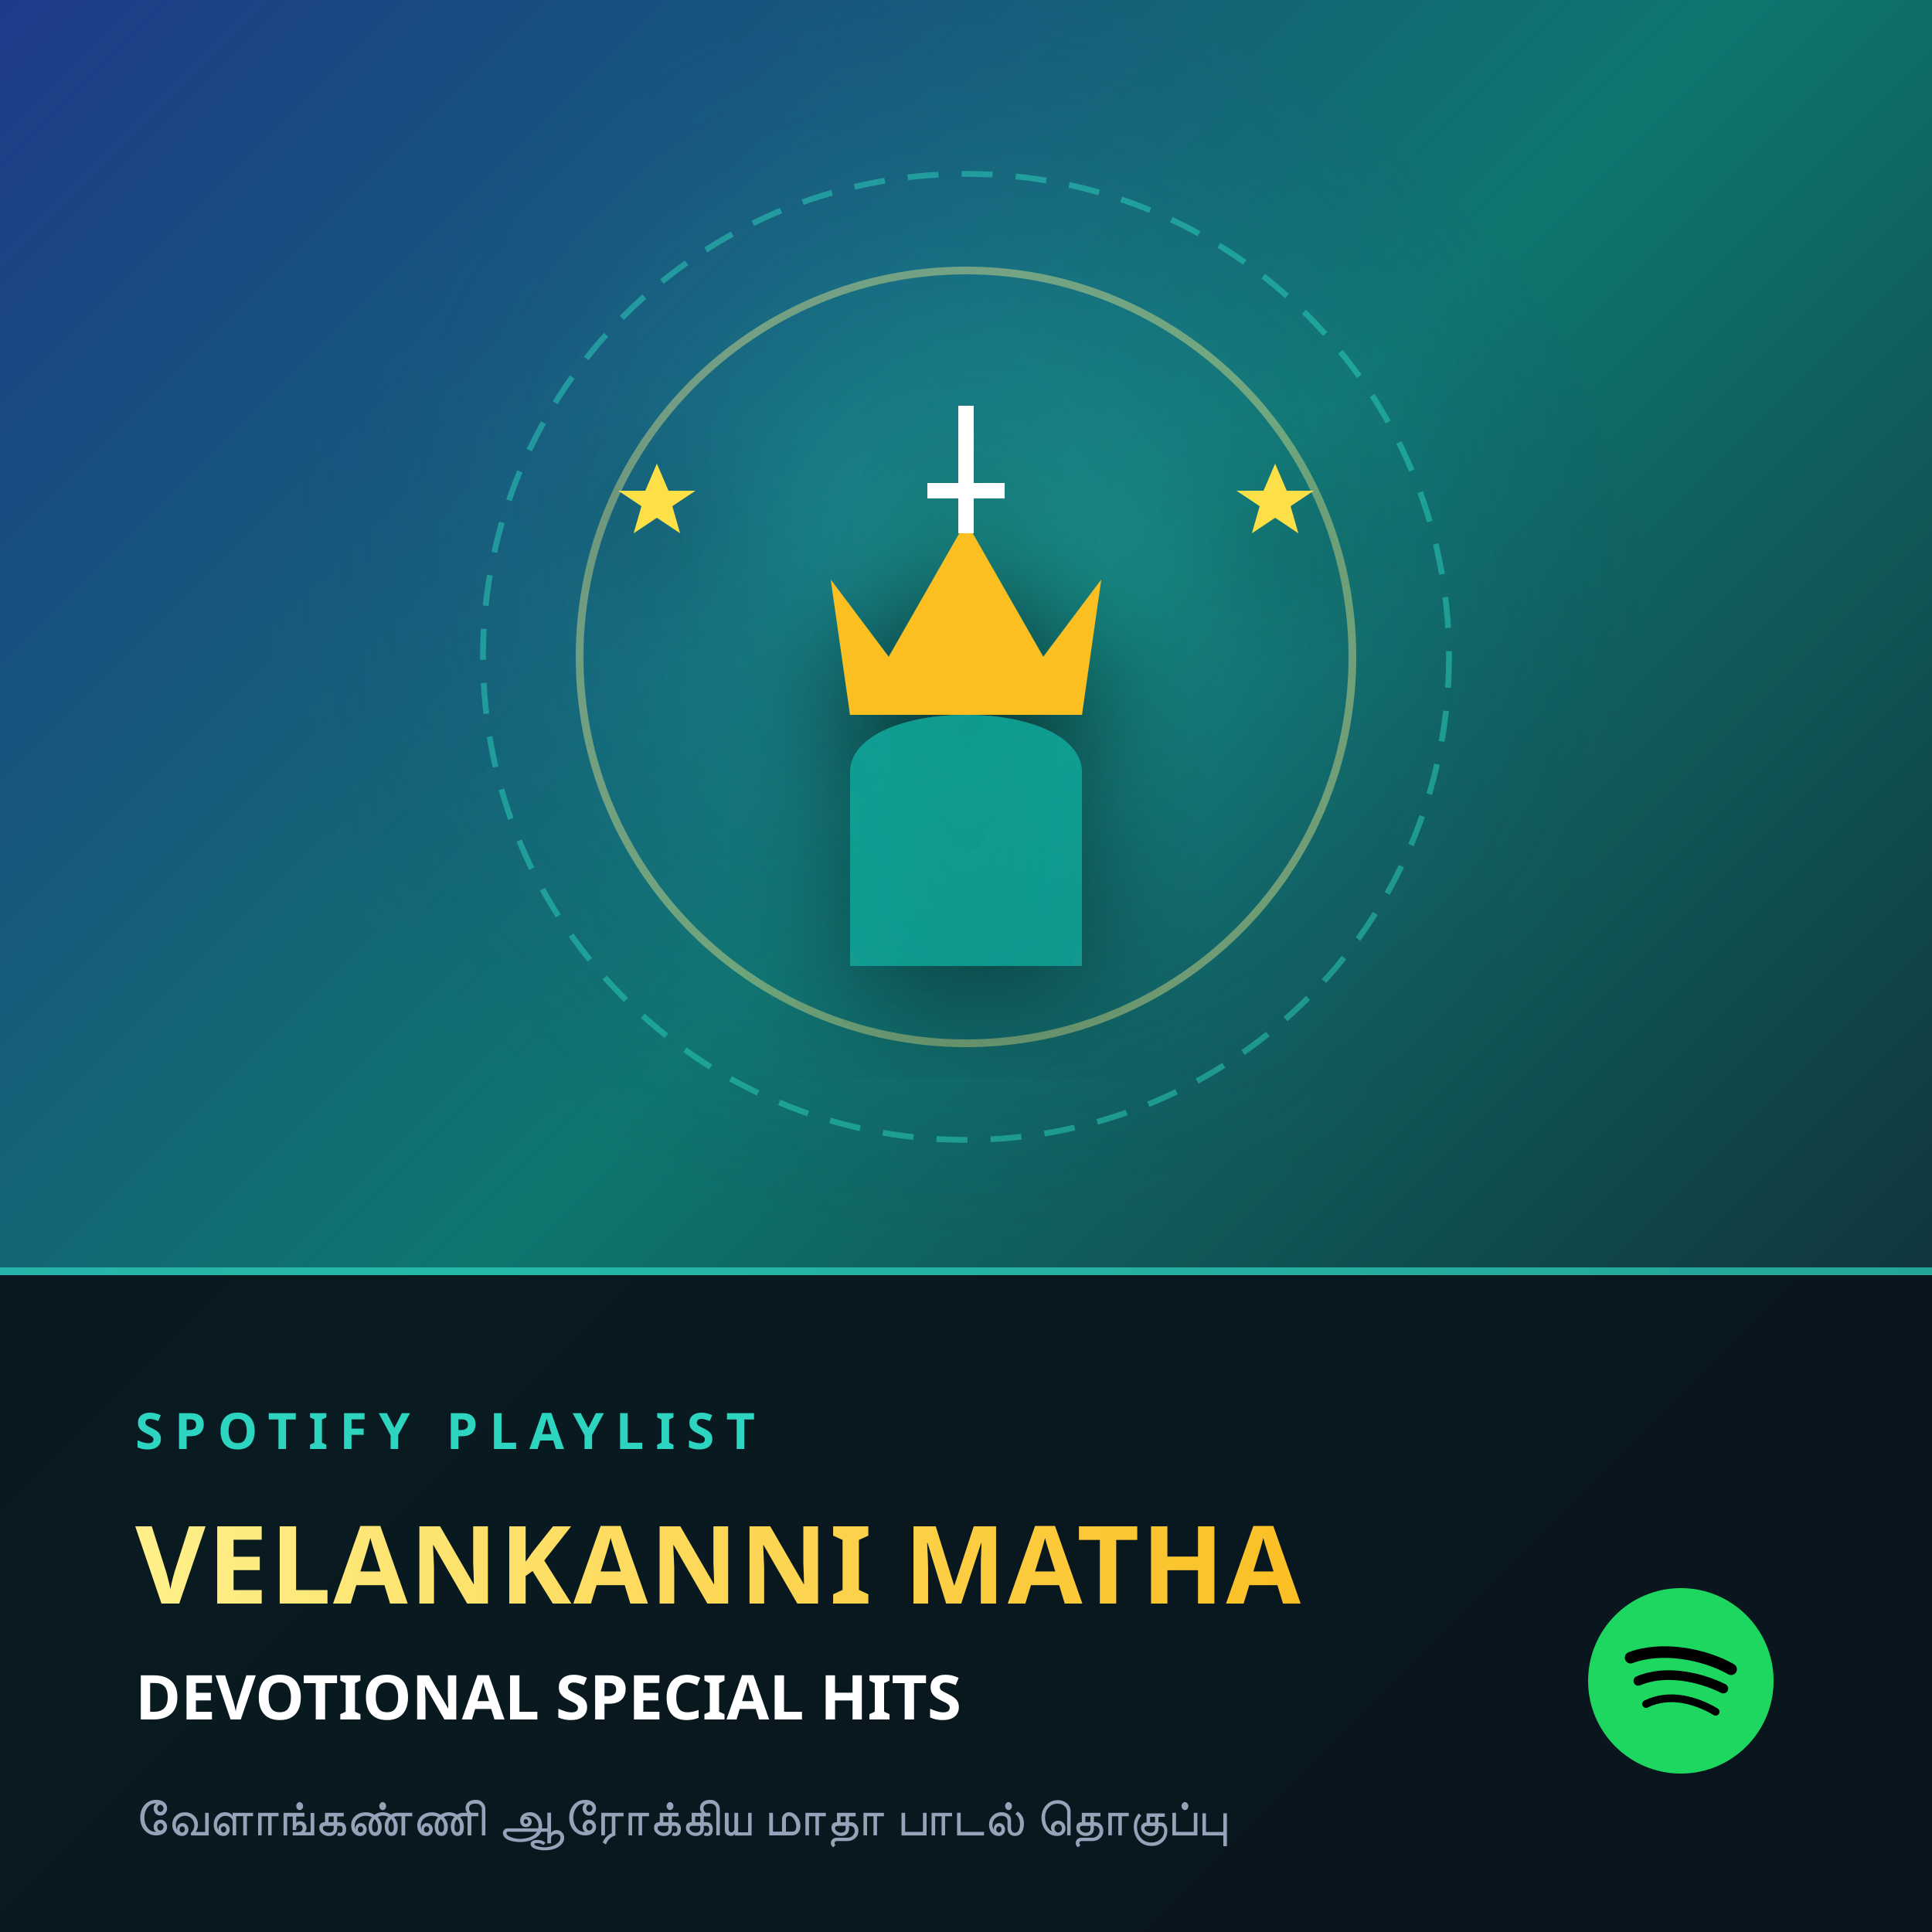
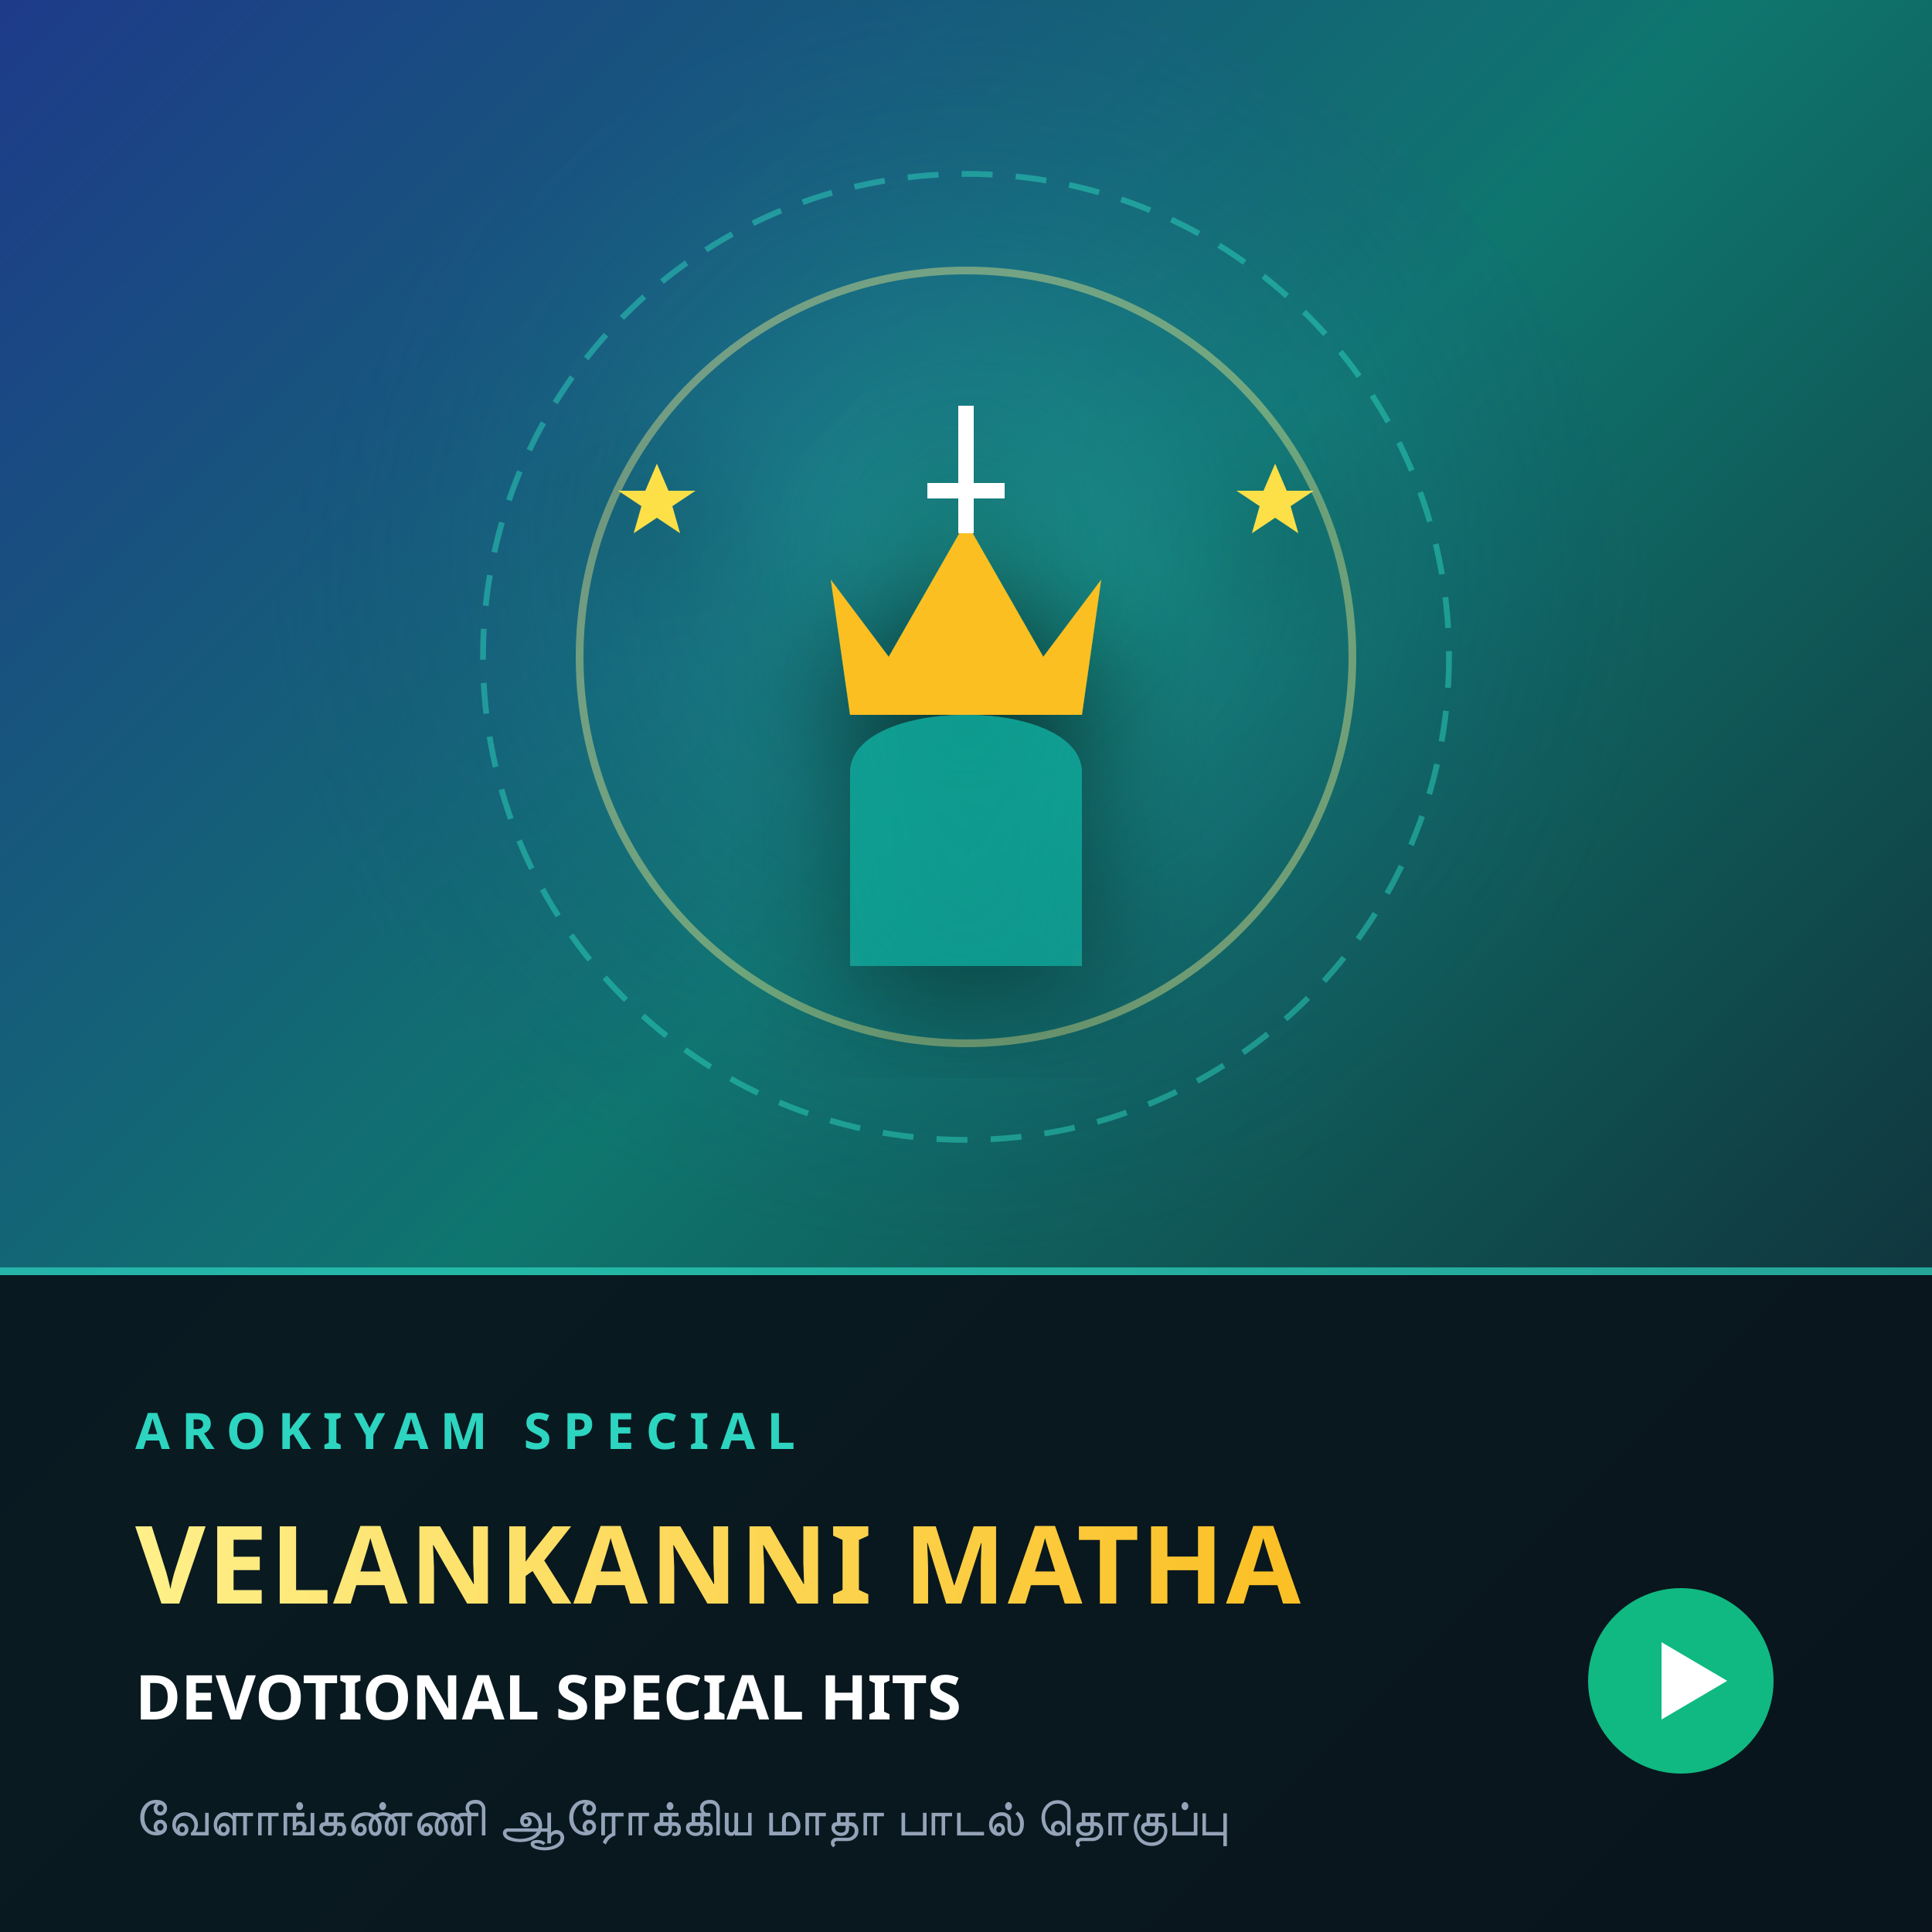
<svg xmlns="http://www.w3.org/2000/svg" viewBox="0 0 500 500" width="100%" height="100%">
  <defs>
    <linearGradient id="pbg" x1="0%" y1="0%" x2="100%" y2="100%">
      <stop offset="0%" stop-color="#1e3a8a" />
      <stop offset="45%" stop-color="#0f766e" />
      <stop offset="100%" stop-color="#111827" />
    </linearGradient>
    <linearGradient id="goldText" x1="0%" y1="0%" x2="100%" y2="0%">
      <stop offset="0%" stop-color="#fef08a" />
      <stop offset="100%" stop-color="#fbbf24" />
    </linearGradient>
    <radialGradient id="centerGlow" cx="50%" cy="40%" r="50%">
      <stop offset="0%" stop-color="#2dd4bf" stop-opacity="0.35" />
      <stop offset="100%" stop-color="#1e3a8a" stop-opacity="0" />
    </radialGradient>
    <filter id="pShadow" x="-20%" y="-20%" width="140%" height="140%">
      <feDropShadow dx="0" dy="8" stdDeviation="16" flood-color="#000" flood-opacity="0.7" />
    </filter>
  </defs>
  <rect width="500" height="500" fill="url(#pbg)" />
  <circle cx="250" cy="180" r="180" fill="url(#centerGlow)" />
  <circle cx="250" cy="170" r="100" stroke="#fef08a" stroke-width="2" stroke-opacity="0.4" fill="none" />
  <circle cx="250" cy="170" r="125" stroke="#2dd4bf" stroke-width="1.5" stroke-dasharray="8,6" stroke-opacity="0.5" fill="none" />
  <g filter="url(#pShadow)">
    <path d="M 215 150 L 230 170 L 250 135 L 270 170 L 285 150 L 280 185 L 220 185 Z" fill="#fbbf24" />
    <path d="M 248 105 L 252 105 L 252 125 L 260 125 L 260 129 L 252 129 L 252 138 L 248 138 L 248 129 L 240 129 L 240 125 L 248 125 Z" fill="#ffffff" />
    <path d="M 220 250 L 220 200 C 220 180 280 180 280 200 L 280 250 Z" fill="#14b8a6" opacity="0.6" />
    <polygon points="170,120 173,127 180,127 174,131 176,138 170,134 164,138 166,131 160,127 167,127" fill="#fde047" />
    <polygon points="330,120 333,127 340,127 334,131 336,138 330,134 324,138 326,131 320,127 327,127" fill="#fde047" />
  </g>
  <rect x="0" y="330" width="500" height="170" fill="#09141c" opacity="0.94" />
  <rect x="0" y="328" width="500" height="2" fill="#2dd4bf" opacity="0.7" />
  <text x="35" y="375" font-family="'Plus Jakarta Sans', system-ui, sans-serif" font-size="13" font-weight="700" fill="#2dd4bf" letter-spacing="3">
-     SPOTIFY PLAYLIST
+     AROKIYAM SPECIAL
  </text>
  <text x="35" y="415" font-family="'Plus Jakarta Sans', system-ui, sans-serif" font-size="28" font-weight="900" fill="url(#goldText)" letter-spacing="0.5">
    VELANKANNI MATHA
  </text>
  <text x="35" y="445" font-family="'Plus Jakarta Sans', system-ui, sans-serif" font-size="16" font-weight="700" fill="#ffffff">
    DEVOTIONAL SPECIAL HITS
  </text>
  <text x="35" y="475" font-family="'Plus Jakarta Sans', system-ui, sans-serif" font-size="13" font-weight="500" fill="#94a3b8">
    வேளாங்கண்ணி ஆரோக்கிய மாதா பாடல் தொகுப்பு
  </text>
  <g transform="translate(435, 435)">
-     <circle cx="0" cy="0" r="24" fill="#1ed760" />
-     <path d="M -13 -6 C -5 -9 6 -7 13 -3" stroke="#000" stroke-width="3" stroke-linecap="round" fill="none" />
-     <path d="M -11 0 C -4 -3 5 -1 11 2" stroke="#000" stroke-width="2.5" stroke-linecap="round" fill="none" />
-     <path d="M -9 6 C -3 3 4 5 9 8" stroke="#000" stroke-width="2" stroke-linecap="round" fill="none" />
+     <circle cx="0" cy="0" r="24" fill="#10b981" />
+     <polygon points="-5,-10 12,0 -5,10" fill="#ffffff" />
  </g>
</svg>
